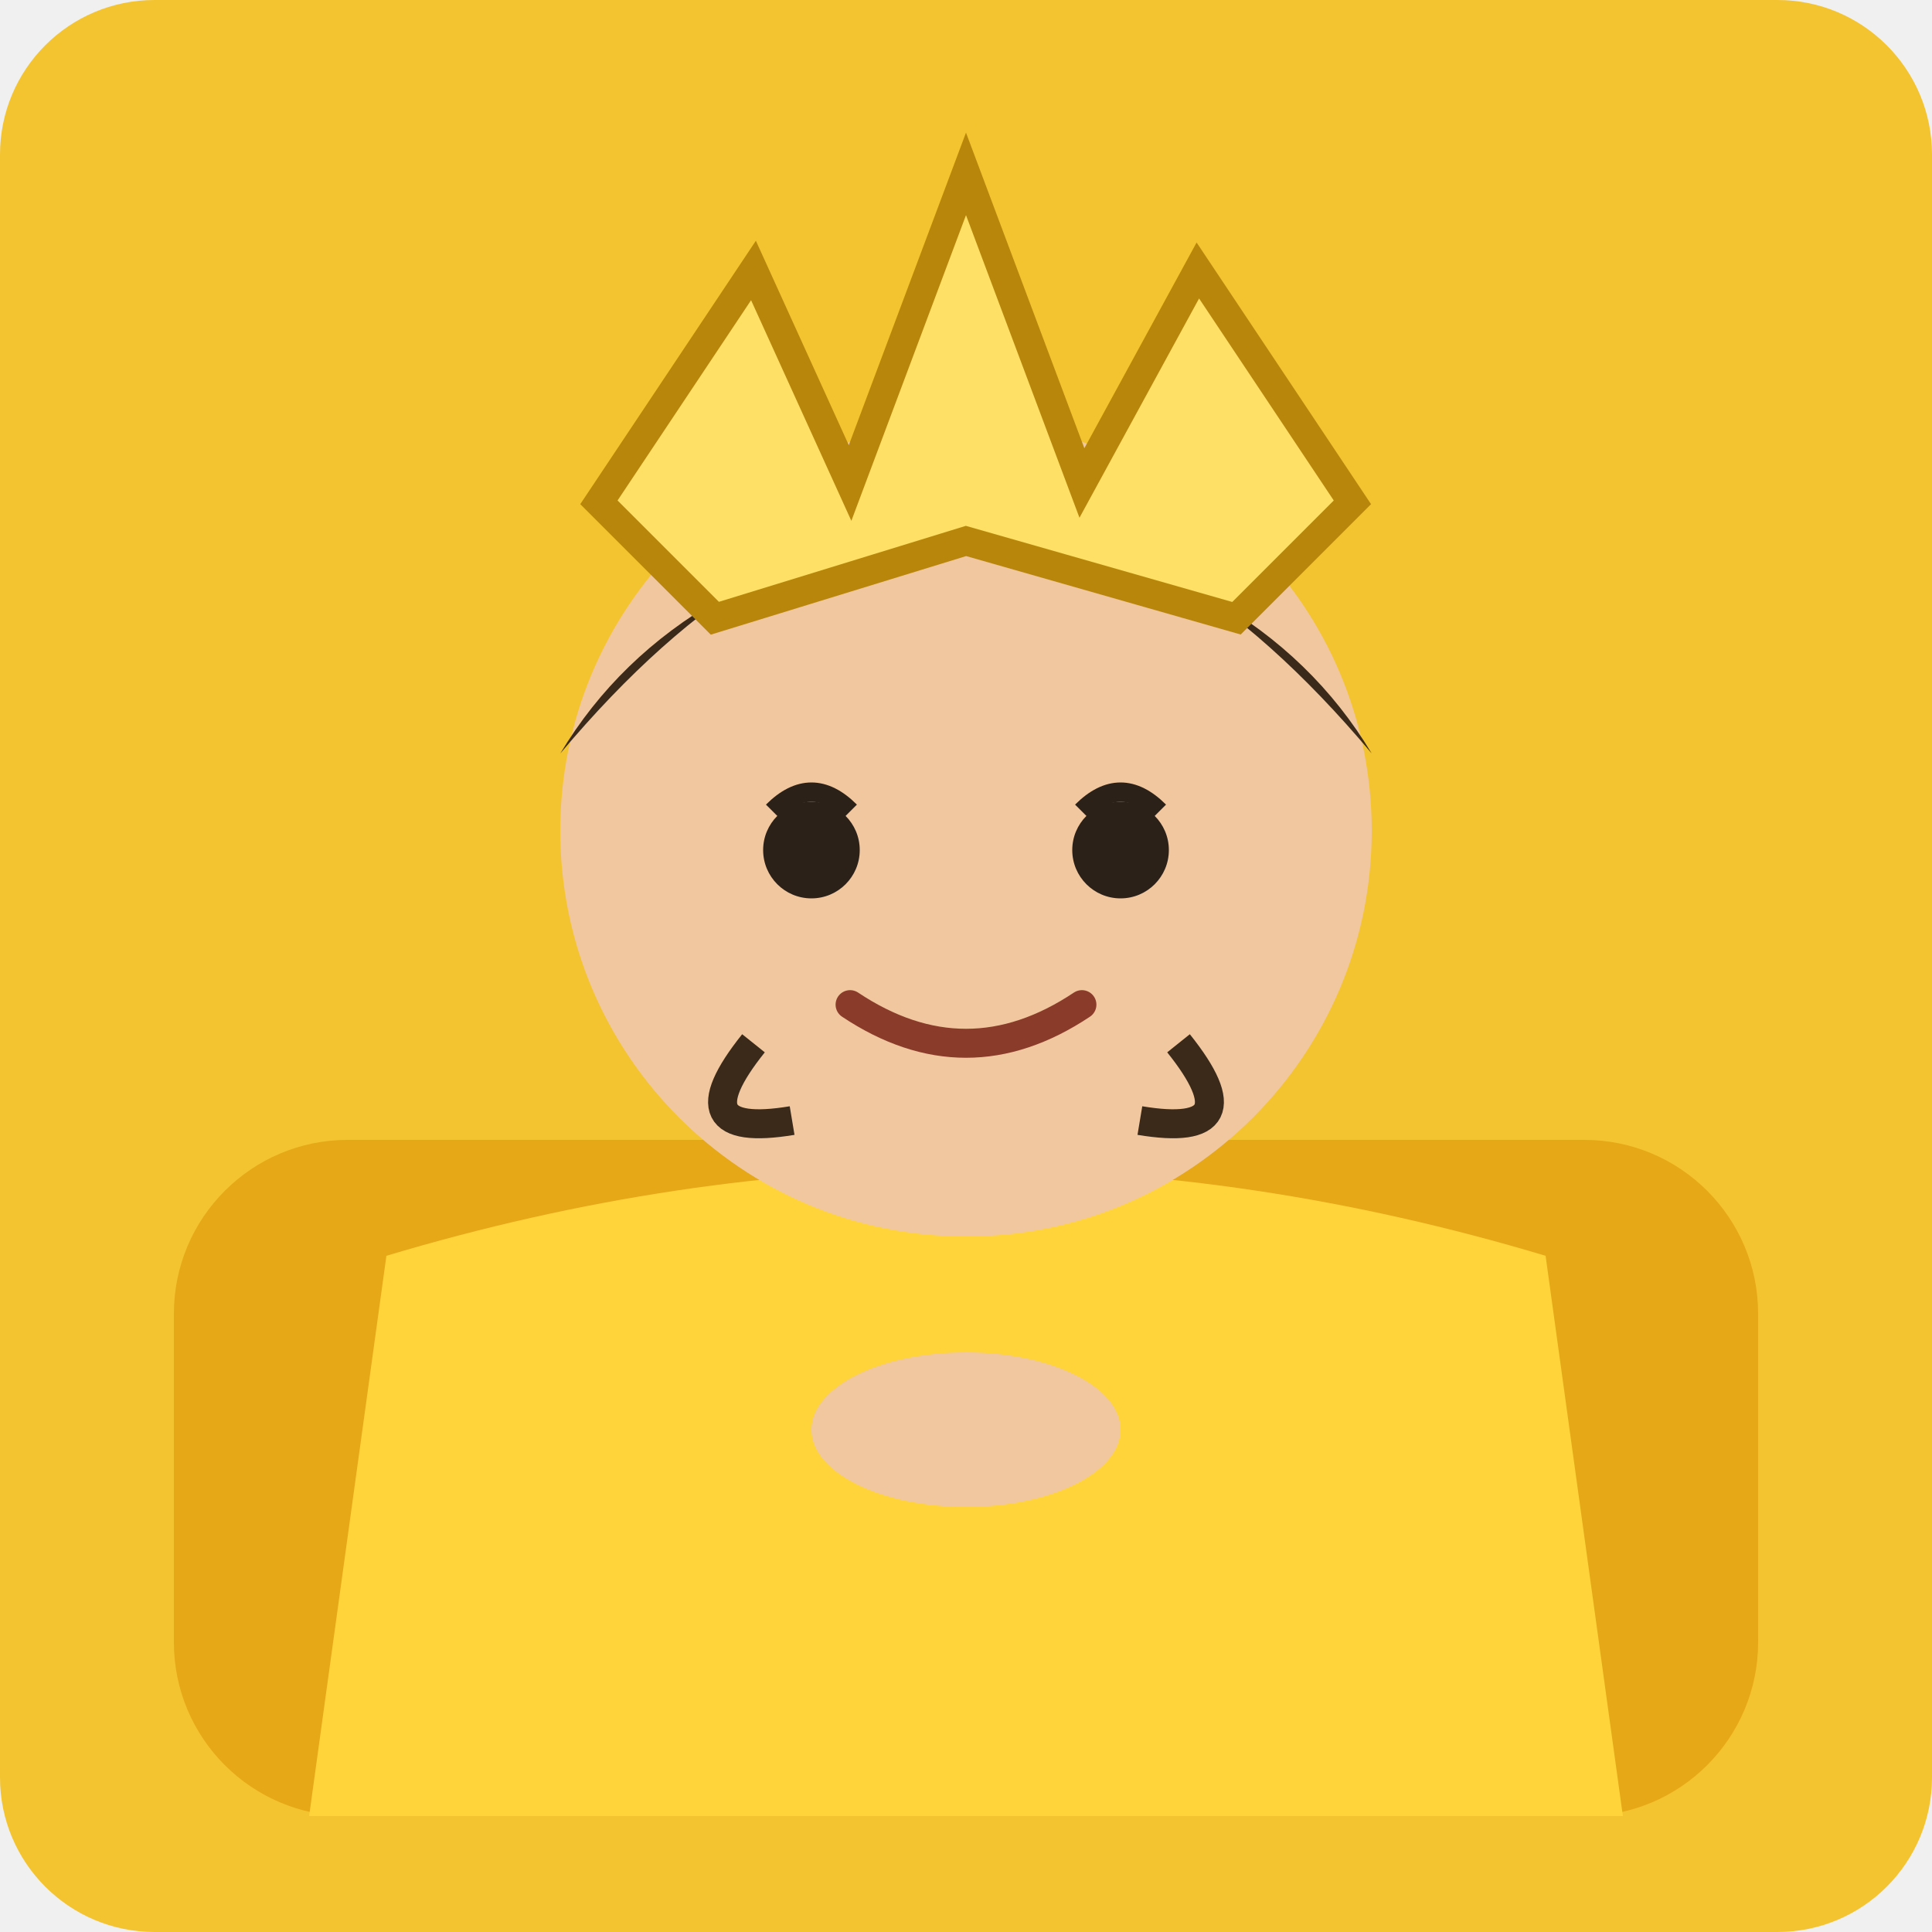
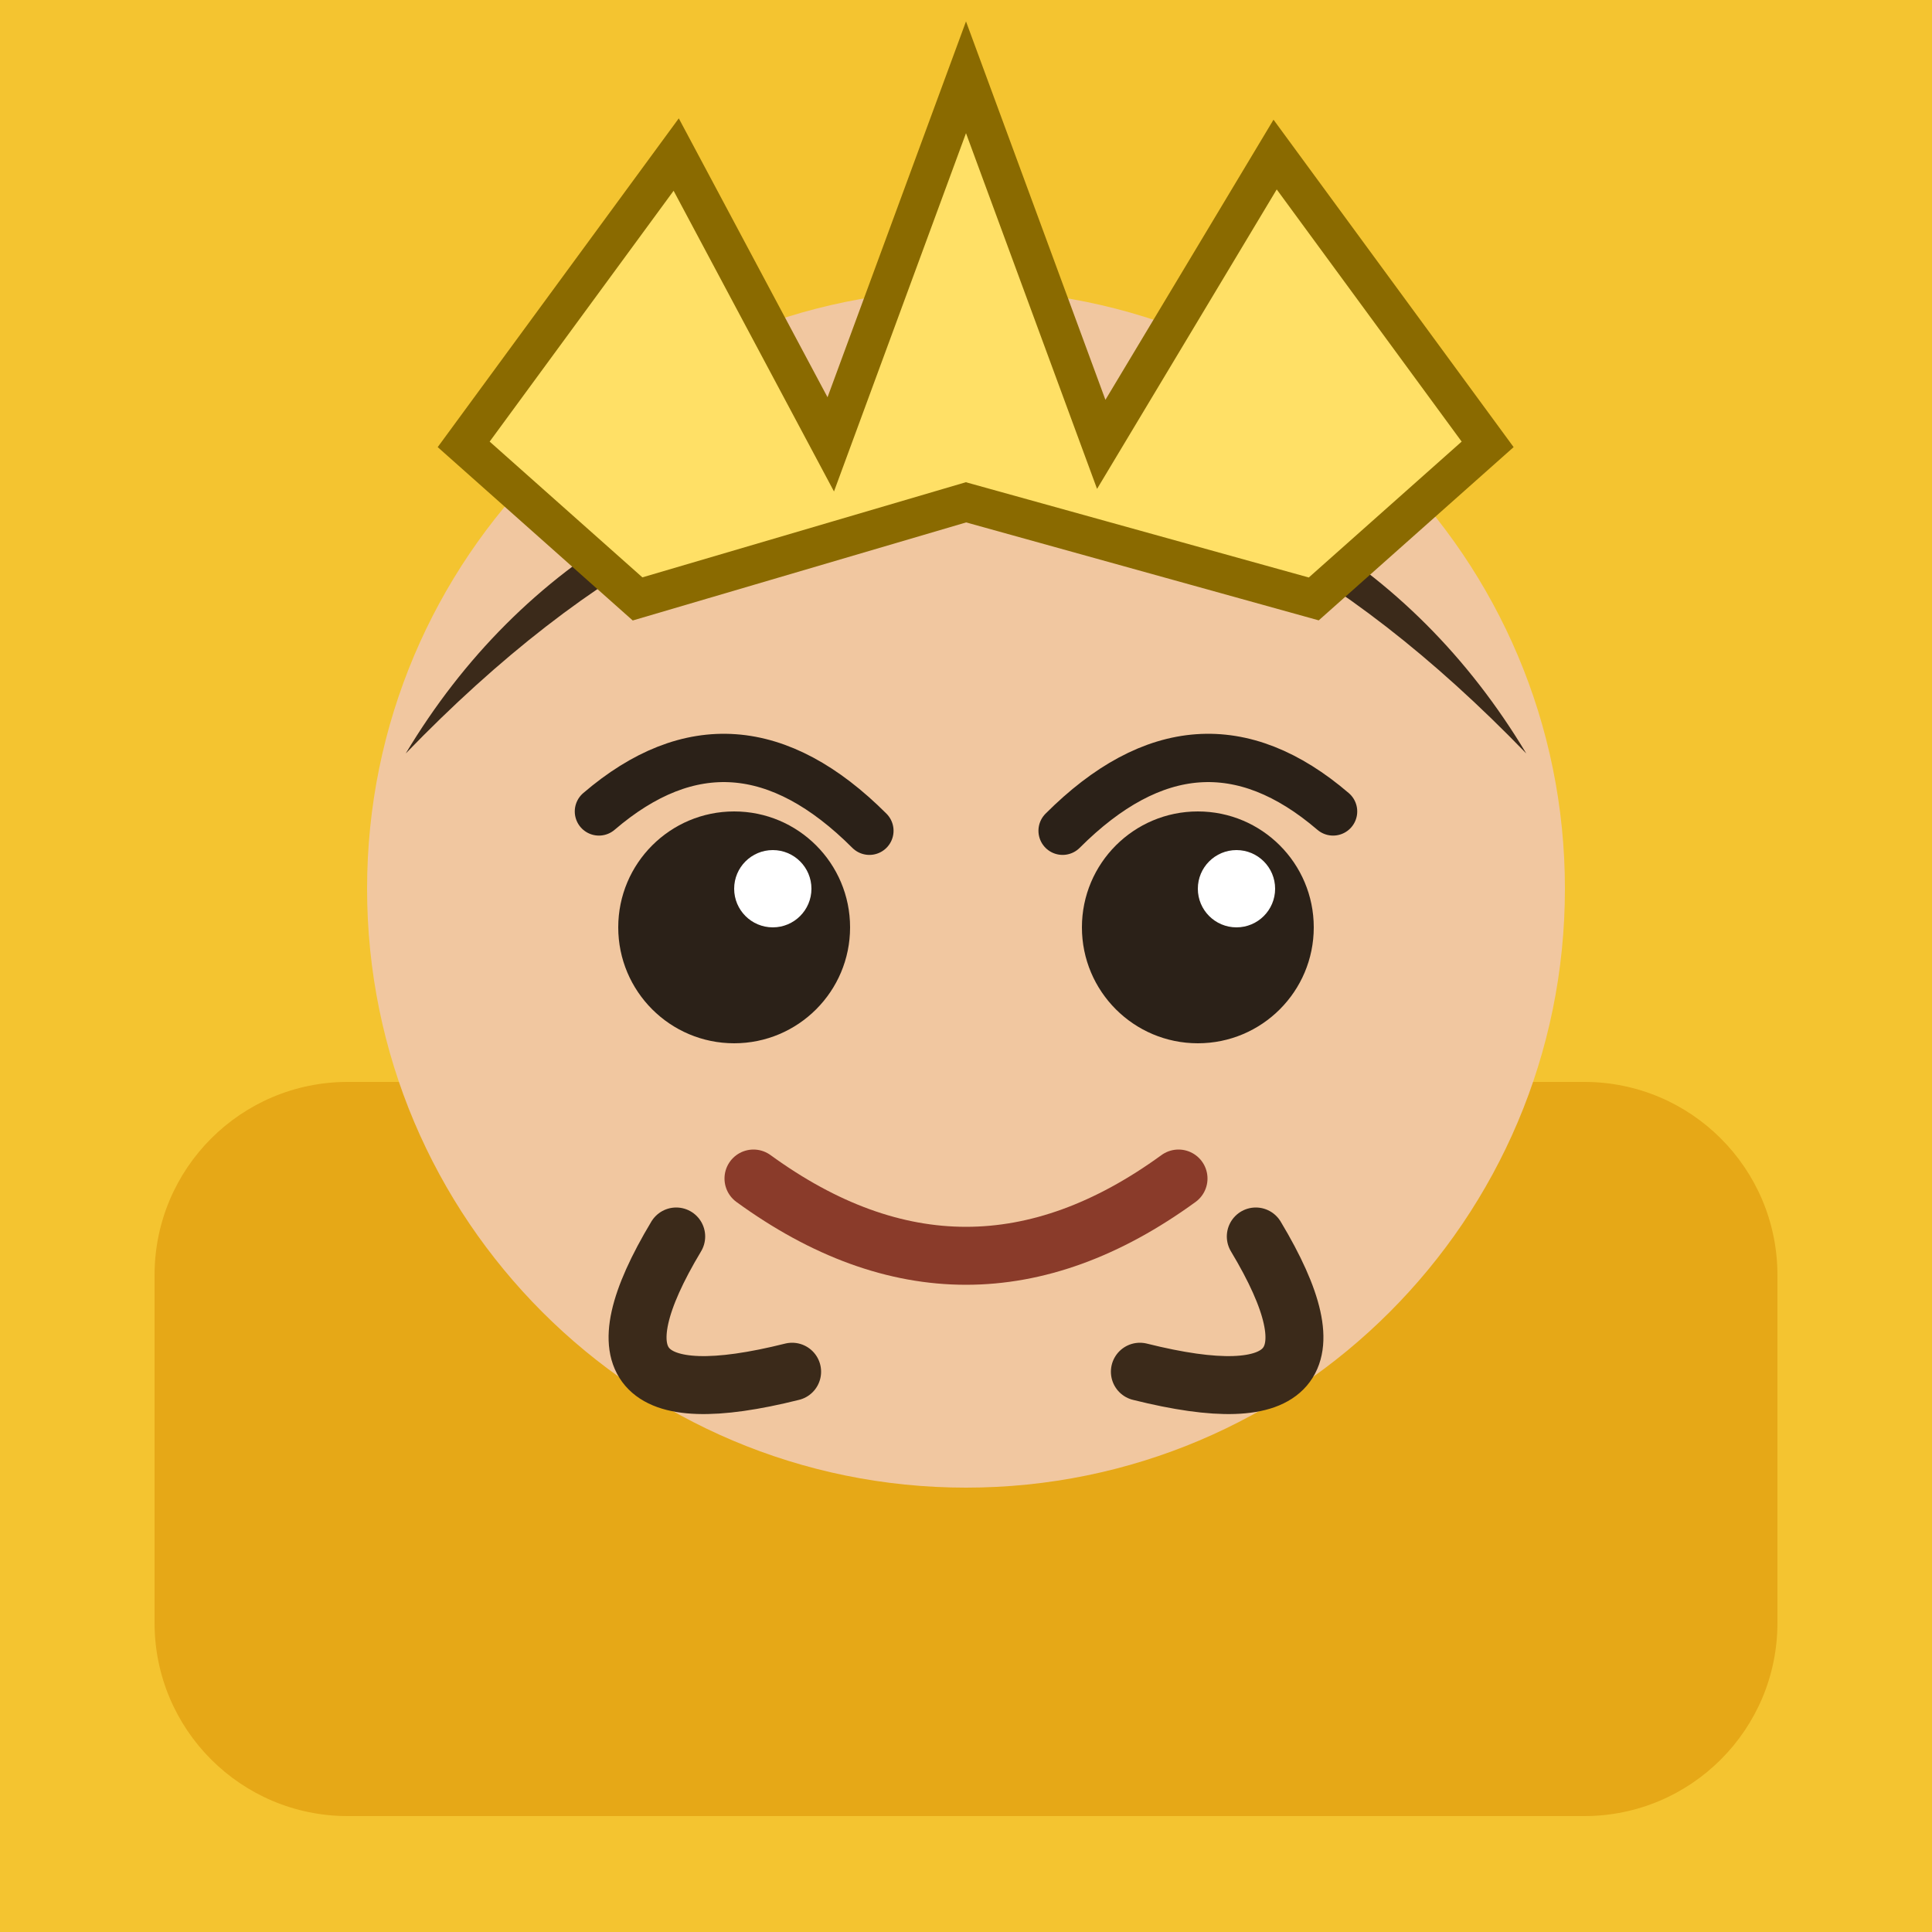
<svg xmlns="http://www.w3.org/2000/svg" viewBox="0 0 200 200">
-   <rect width="200" height="200" rx="16" fill="#f4c430" />
-   <rect x="18" y="118" width="164" height="70" rx="18" fill="#e6a817" />
-   <path d="M40 130 Q100 112 160 130 L168 188 H32 Z" fill="#ffd43b" />
-   <circle cx="100" cy="86" r="42" fill="#f1c7a0" />
-   <path d="M58 78 Q100 28 142 78 Q130 58 100 54 Q70 58 58 78Z" fill="#3b2a1a" />
-   <path d="M62 52 L78 28 L88 50 L100 18 L112 50 L124 28 L140 52 L128 64 L100 56 L74 64 Z" fill="#ffe066" stroke="#b8860b" stroke-width="3" />
-   <circle cx="84" cy="88" r="5" fill="#2b2118" />
-   <circle cx="116" cy="88" r="5" fill="#2b2118" />
-   <path d="M80 84 Q84 80 88 84" fill="none" stroke="#2b2118" stroke-width="2" />
-   <path d="M112 84 Q116 80 120 84" fill="none" stroke="#2b2118" stroke-width="2" />
-   <path d="M88 104 Q100 112 112 104" fill="none" stroke="#8a3b2a" stroke-width="3" stroke-linecap="round" />
-   <path d="M78 108 Q70 118 82 116" fill="none" stroke="#3b2a1a" stroke-width="3" />
-   <path d="M122 108 Q130 118 118 116" fill="none" stroke="#3b2a1a" stroke-width="3" />
-   <ellipse cx="100" cy="148" rx="16" ry="8" fill="#f1c7a0" />
+   <rect width="200" height="200" fill="#f4c430" />
+   <rect x="16" y="112" width="168" height="76" rx="20" fill="#e6a817" />
+   <circle cx="100" cy="92" r="62" fill="#f1c7a0" />
+   <path d="M42 78 Q100 18 158 78 Q140 48 100 44 Q60 48 42 78Z" fill="#3b2a1a" />
+   <path d="M48 46 L70 16 L86 46 L100 8 L114 46 L132 16 L154 46 L136 62 L100 52 L66 62Z" fill="#ffe066" stroke="#8a6a00" stroke-width="4" />
+   <circle cx="76" cy="96" r="12" fill="#2b2118" />
+   <circle cx="124" cy="96" r="12" fill="#2b2118" />
+   <circle cx="80" cy="92" r="4" fill="#fff" />
+   <circle cx="128" cy="92" r="4" fill="#fff" />
+   <path d="M62 84 Q76 72 90 86" fill="none" stroke="#2b2118" stroke-width="5" stroke-linecap="round" />
+   <path d="M110 86 Q124 72 138 84" fill="none" stroke="#2b2118" stroke-width="5" stroke-linecap="round" />
+   <path d="M78 122 Q100 138 122 122" fill="none" stroke="#8a3b2a" stroke-width="6" stroke-linecap="round" />
+   <path d="M70 128 Q58 148 82 142" fill="none" stroke="#3b2a1a" stroke-width="6" stroke-linecap="round" />
+   <path d="M130 128 Q142 148 118 142" fill="none" stroke="#3b2a1a" stroke-width="6" stroke-linecap="round" />
</svg>
